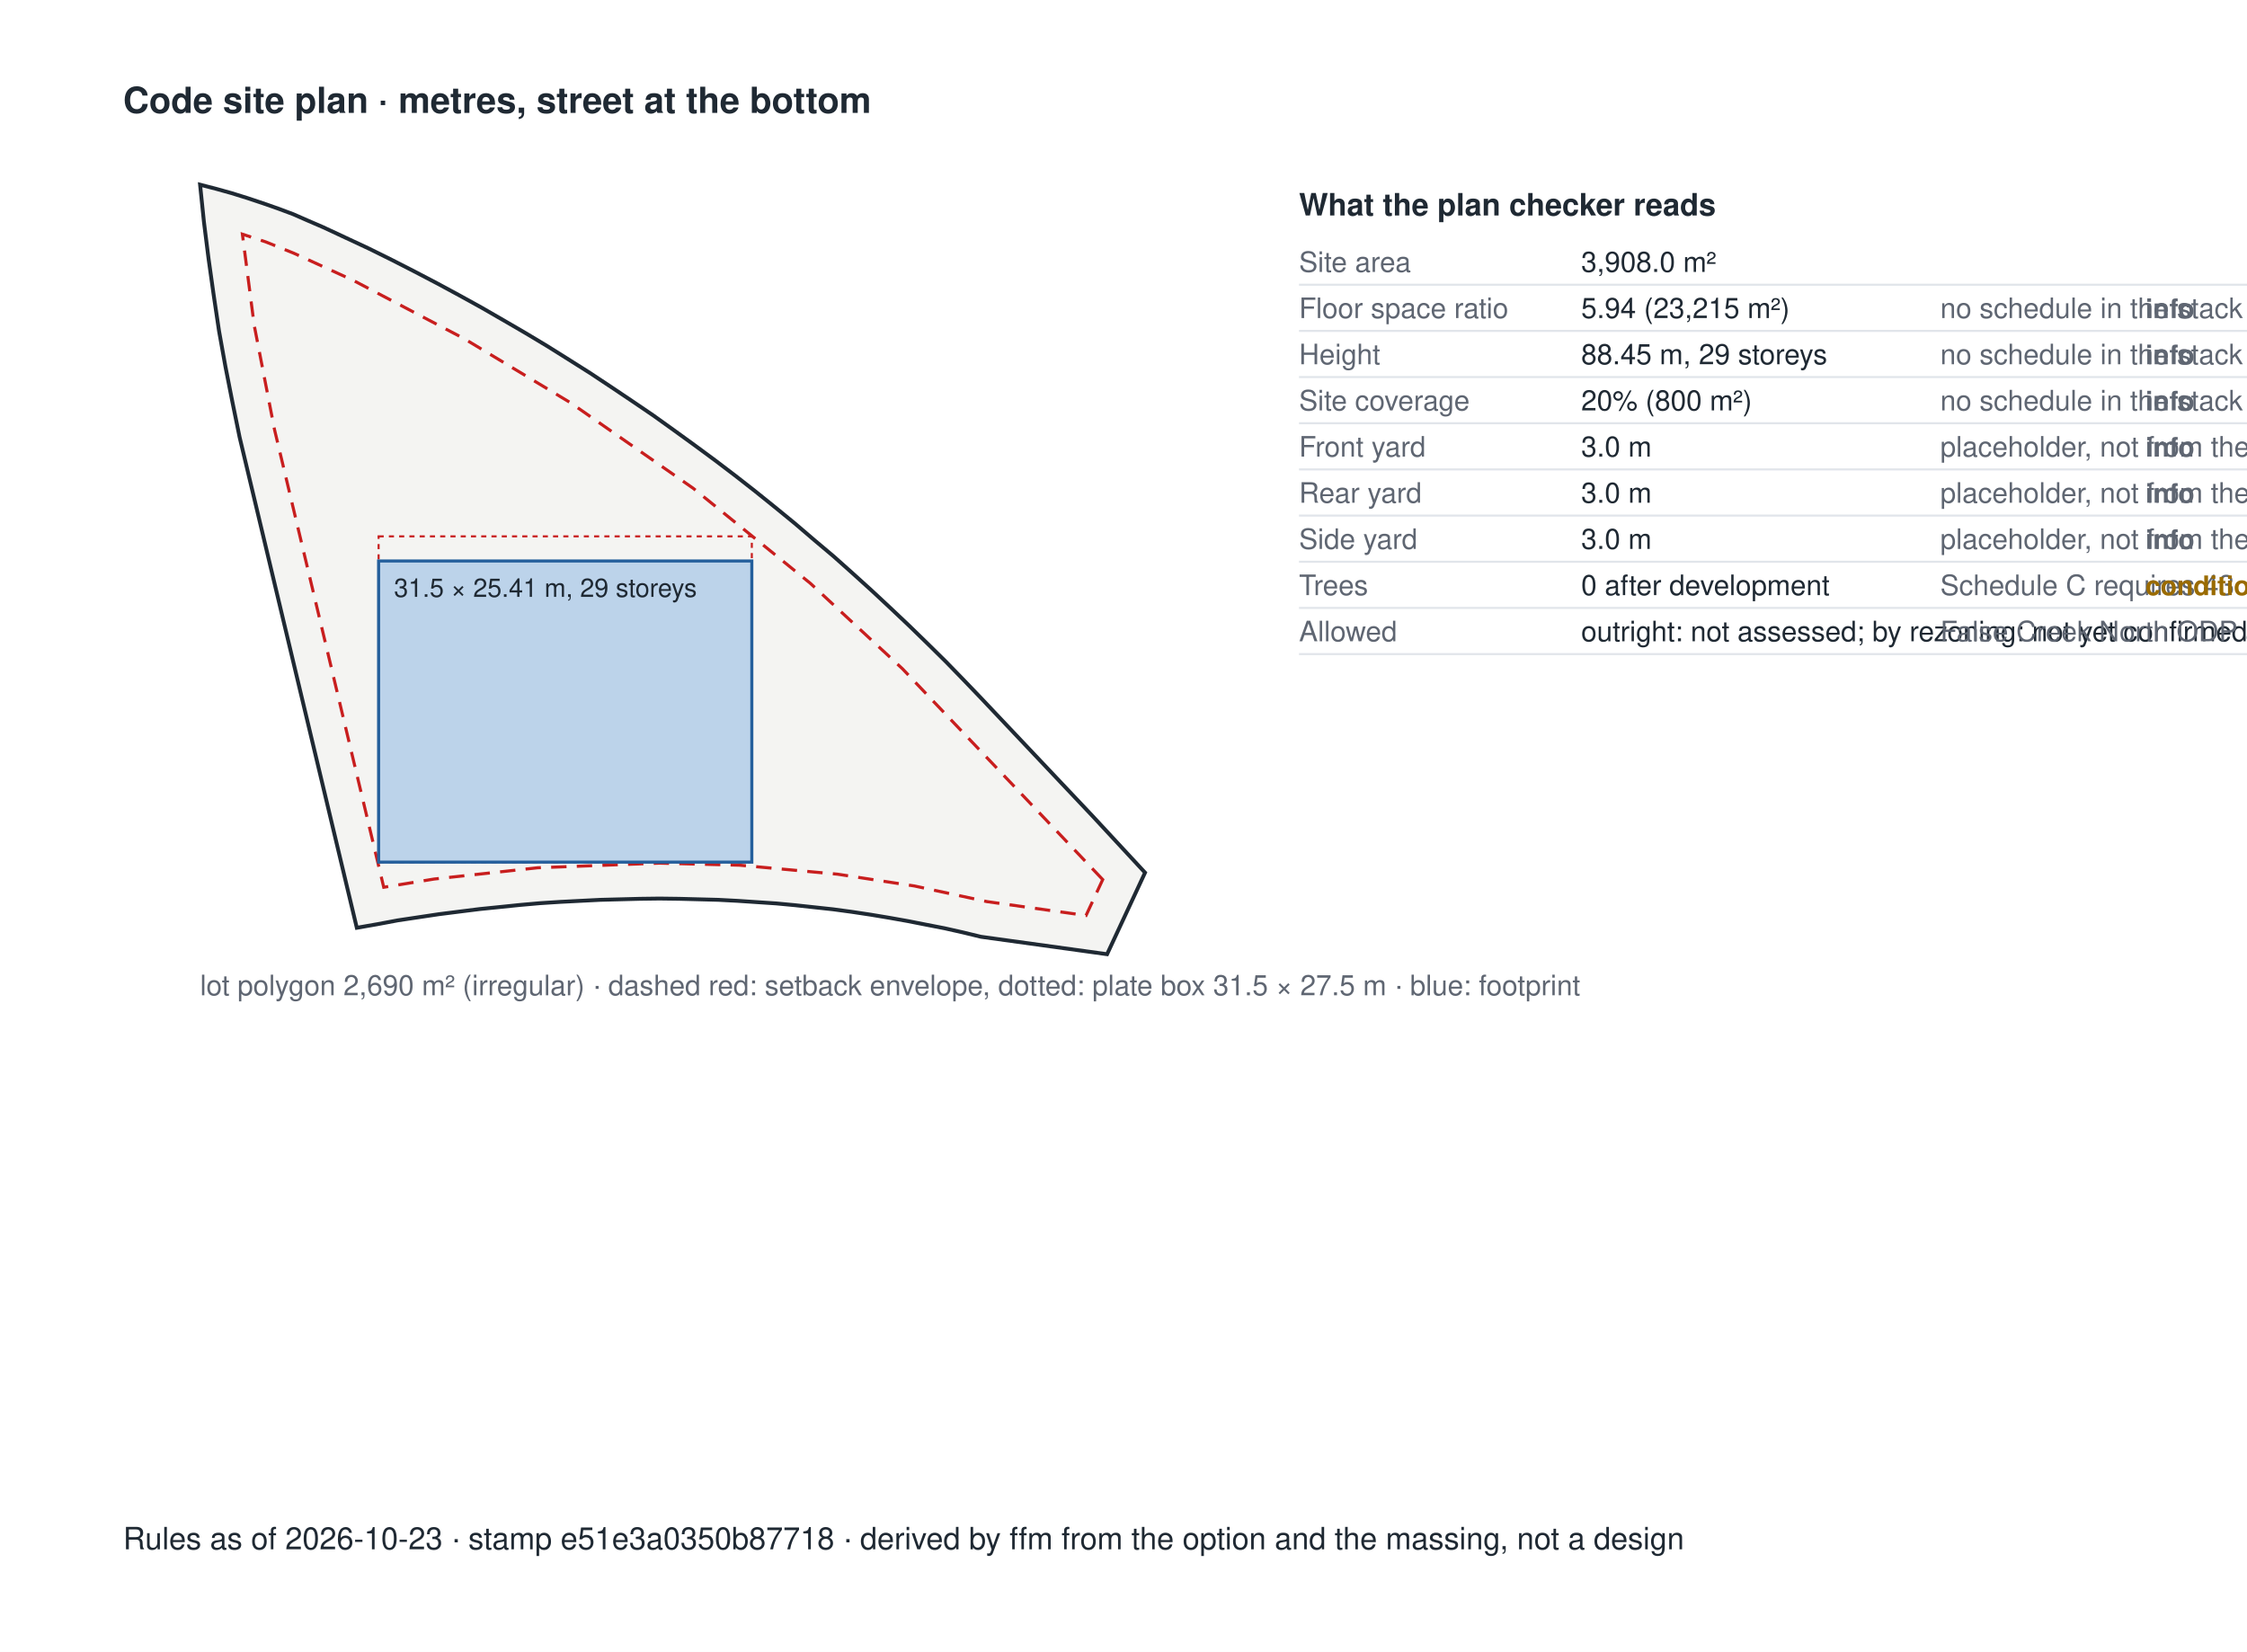
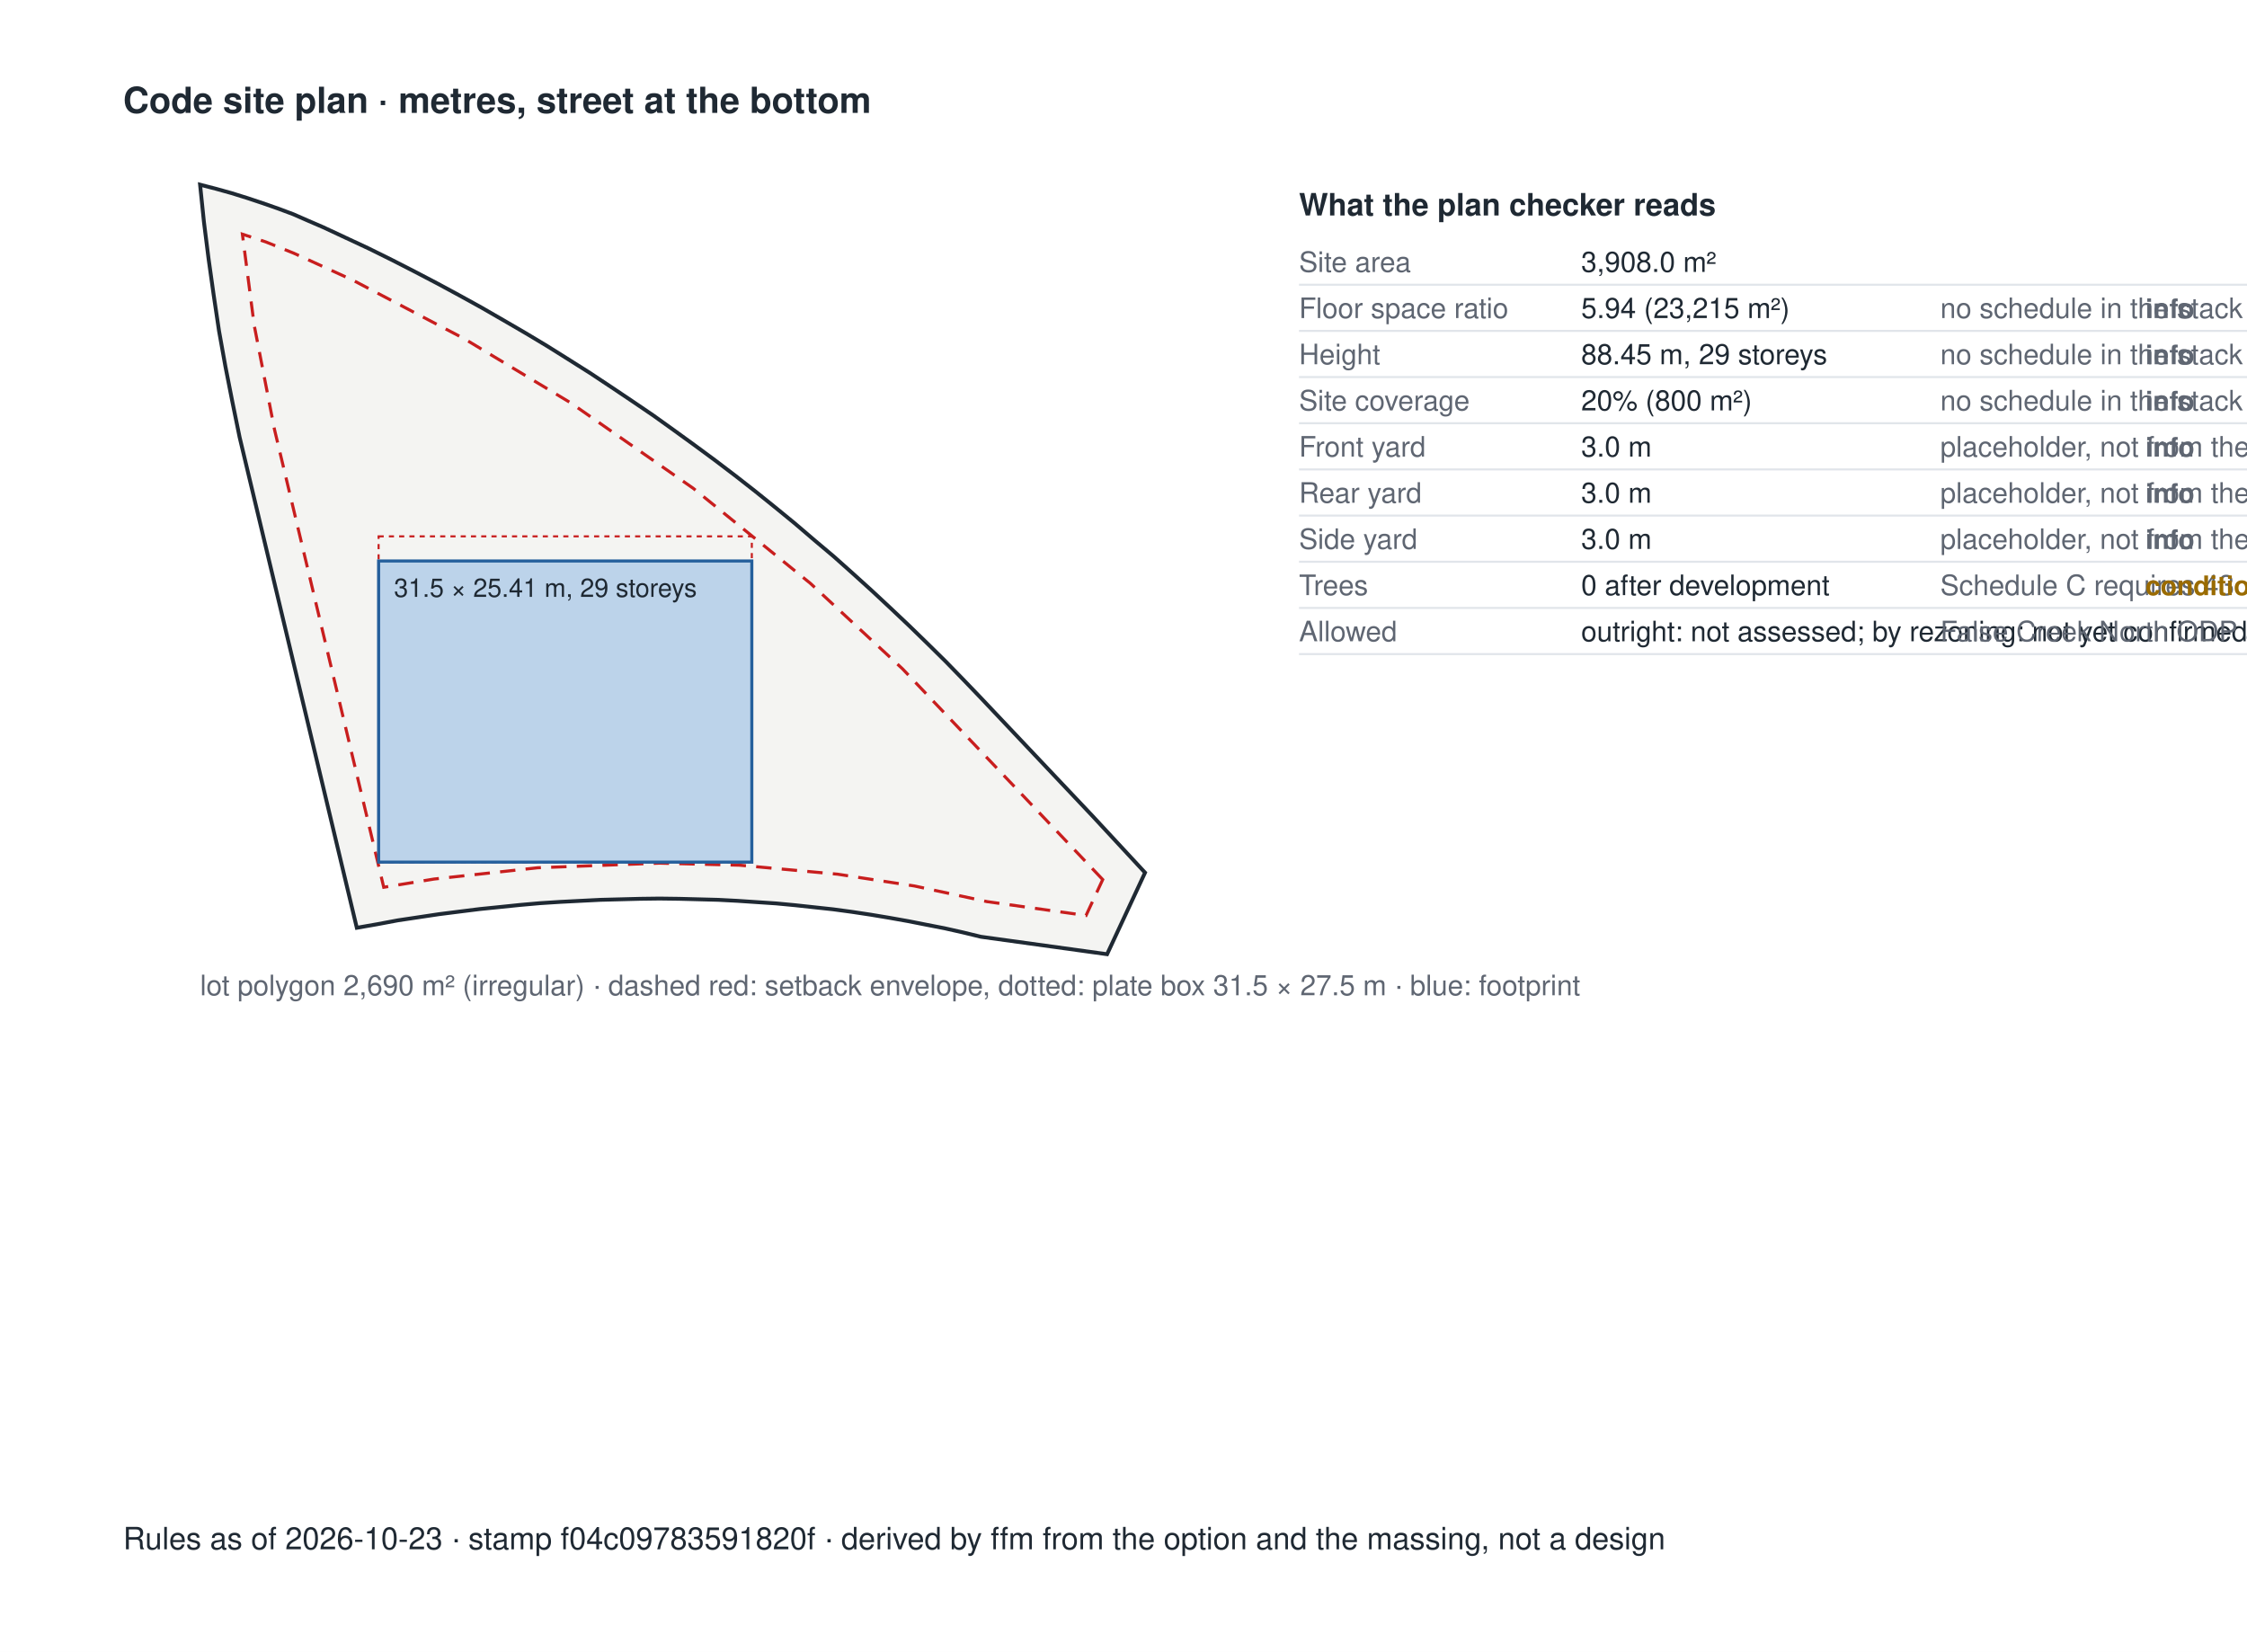
<svg xmlns="http://www.w3.org/2000/svg" width="876" height="644" viewBox="0 0 876 644" font-family="IBM Plex Sans, Helvetica, Arial, sans-serif" font-size="12" fill="#1f2933" role="img" aria-label="Code site plan">
  <rect width="100%" height="100%" fill="#ffffff" />
  <text x="48" y="44" font-size="14" font-weight="600">Code site plan · metres, street at the bottom</text>
  <polygon points="446.4,340.2 426.0,318.2 382.7,272.4 375.7,265.1 368.7,257.9 361.6,250.9 354.4,243.9 347.1,237.0 339.8,230.2 332.4,223.5 325.0,216.9 317.4,210.5 309.8,204.0 302.1,197.7 294.4,191.5 286.6,185.4 278.7,179.4 270.7,173.5 262.7,167.7 254.6,161.9 246.5,156.4 238.3,150.9 230.0,145.4 221.6,140.1 213.3,134.9 204.8,129.8 196.2,124.8 187.7,119.9 179.0,115.1 170.3,110.4 161.5,105.8 152.7,101.3 143.8,96.9 134.8,92.7 125.8,88.5 120.0,86.0 114.3,83.5 108.4,81.3 102.4,79.2 96.4,77.2 90.3,75.3 84.2,73.6 78.0,72.0 79.5,86.5 81.3,100.8 83.3,115.0 85.4,129.1 87.9,143.0 90.6,156.7 93.4,170.4 96.6,183.8 139.1,361.7 147.1,360.3 155.1,358.8 163.1,357.6 171.1,356.4 179.0,355.4 187.0,354.4 194.9,353.6 202.7,352.8 210.6,352.1 218.4,351.6 226.2,351.2 234.1,350.8 241.8,350.6 249.5,350.4 257.1,350.3 264.8,350.4 272.4,350.6 280.0,350.8 287.6,351.2 295.1,351.7 302.6,352.2 310.0,352.9 317.4,353.7 324.8,354.5 332.2,355.5 339.5,356.6 346.7,357.8 354.0,359.1 361.1,360.5 368.3,361.9 375.4,363.5 382.4,365.2 431.6,372.0" fill="#f4f4f2" stroke="#1f2933" stroke-width="1.5" />
  <polygon points="429.9,342.9 351.8,260.7 315.9,227.4 270.3,190.4 222.4,157.0 180.9,132.0 137.7,109.3 114.5,98.7 103.6,94.3 94.5,91.3 99.1,126.8 107.0,167.4 149.6,345.9 169.2,342.7 209.6,338.3 257.1,336.5 288.4,337.3 326.5,340.8 356.5,345.4 384.8,351.5 423.4,356.9" fill="none" stroke="#c81e1e" stroke-width="1.2" stroke-dasharray="6 4" />
  <rect x="147.6" y="209.1" width="145.5" height="127.0" fill="none" stroke="#c81e1e" stroke-width="0.8" stroke-dasharray="2 2" />
  <rect x="147.6" y="218.7" width="145.5" height="117.4" fill="#8fb8e3" fill-opacity="0.55" stroke="#245f9c" stroke-width="1.2" />
  <text x="153.6" y="232.7" font-size="10" fill="#1f2933">31.5 × 25.41 m, 29 storeys</text>
  <text x="78" y="388.0" font-size="11" fill="#5f6672">lot polygon 2,690 m² (irregular) · dashed red: setback envelope, dotted: plate box 31.5 × 27.5 m · blue: footprint</text>
  <text x="506.417" y="84" font-size="12" font-weight="600">What the plan checker reads</text>
  <line x1="506.417" y1="111" x2="886.417" y2="111" stroke="#e1e5ea" stroke-width="0.8" />
  <text x="506.417" y="106" font-size="11" fill="#5f6672">Site area</text>
  <text x="616.417" y="106" font-size="11">3,908.0 m²</text>
  <text x="756.417" y="106" font-size="11" fill="#5f6672" />
  <line x1="506.417" y1="129" x2="886.417" y2="129" stroke="#e1e5ea" stroke-width="0.8" />
  <text x="506.417" y="124" font-size="11" fill="#5f6672">Floor space ratio</text>
  <text x="616.417" y="124" font-size="11">5.94 (23,215 m²)</text>
  <text x="756.417" y="124" font-size="11" fill="#5f6672">no schedule in the stack</text>
  <text x="836.417" y="124" font-size="10.5" font-weight="600" fill="#5f6672">info</text>
  <line x1="506.417" y1="147" x2="886.417" y2="147" stroke="#e1e5ea" stroke-width="0.8" />
  <text x="506.417" y="142" font-size="11" fill="#5f6672">Height</text>
  <text x="616.417" y="142" font-size="11">88.45 m, 29 storeys</text>
  <text x="756.417" y="142" font-size="11" fill="#5f6672">no schedule in the stack</text>
  <text x="836.417" y="142" font-size="10.5" font-weight="600" fill="#5f6672">info</text>
  <line x1="506.417" y1="165" x2="886.417" y2="165" stroke="#e1e5ea" stroke-width="0.8" />
  <text x="506.417" y="160" font-size="11" fill="#5f6672">Site coverage</text>
  <text x="616.417" y="160" font-size="11">20% (800 m²)</text>
  <text x="756.417" y="160" font-size="11" fill="#5f6672">no schedule in the stack</text>
  <text x="836.417" y="160" font-size="10.5" font-weight="600" fill="#5f6672">info</text>
  <line x1="506.417" y1="183" x2="886.417" y2="183" stroke="#e1e5ea" stroke-width="0.8" />
  <text x="506.417" y="178" font-size="11" fill="#5f6672">Front yard</text>
  <text x="616.417" y="178" font-size="11">3.0 m</text>
  <text x="756.417" y="178" font-size="11" fill="#5f6672">placeholder, not from the schedule</text>
  <text x="836.417" y="178" font-size="10.5" font-weight="600" fill="#5f6672">info</text>
  <line x1="506.417" y1="201" x2="886.417" y2="201" stroke="#e1e5ea" stroke-width="0.8" />
  <text x="506.417" y="196" font-size="11" fill="#5f6672">Rear yard</text>
  <text x="616.417" y="196" font-size="11">3.0 m</text>
  <text x="756.417" y="196" font-size="11" fill="#5f6672">placeholder, not from the schedule</text>
  <text x="836.417" y="196" font-size="10.5" font-weight="600" fill="#5f6672">info</text>
  <line x1="506.417" y1="219" x2="886.417" y2="219" stroke="#e1e5ea" stroke-width="0.8" />
  <text x="506.417" y="214" font-size="11" fill="#5f6672">Side yard</text>
  <text x="616.417" y="214" font-size="11">3.0 m</text>
  <text x="756.417" y="214" font-size="11" fill="#5f6672">placeholder, not from the schedule</text>
  <text x="836.417" y="214" font-size="10.5" font-weight="600" fill="#5f6672">info</text>
  <line x1="506.417" y1="237" x2="886.417" y2="237" stroke="#e1e5ea" stroke-width="0.8" />
  <text x="506.417" y="232" font-size="11" fill="#5f6672">Trees</text>
  <text x="616.417" y="232" font-size="11">0 after development</text>
  <text x="756.417" y="232" font-size="11" fill="#5f6672">Schedule C requires 43</text>
  <text x="836.417" y="232" font-size="10.5" font-weight="600" fill="#9a6b00">conditional</text>
  <line x1="506.417" y1="255" x2="886.417" y2="255" stroke="#e1e5ea" stroke-width="0.8" />
  <text x="506.417" y="250" font-size="11" fill="#5f6672">Allowed</text>
  <text x="616.417" y="250" font-size="11">outright: not assessed; by rezoning: not yet confirmed</text>
  <text x="756.417" y="250" font-size="11" fill="#5f6672">False Creek North ODP and CD-1 amendments approved after the 13 Jul 2023 public hearing; development permit through the SHORT program</text>
-   <text x="48.0" y="604.0" fill="#1f2933">Rules as of 2026-10-23 · stamp e51e3a0350b87718 · derived by ffm from the option and the massing, not a design</text>
+   <text x="48.0" y="604.0" fill="#1f2933">Rules as of 2026-10-23 · stamp f04c09783591820f · derived by ffm from the option and the massing, not a design</text>
</svg>
